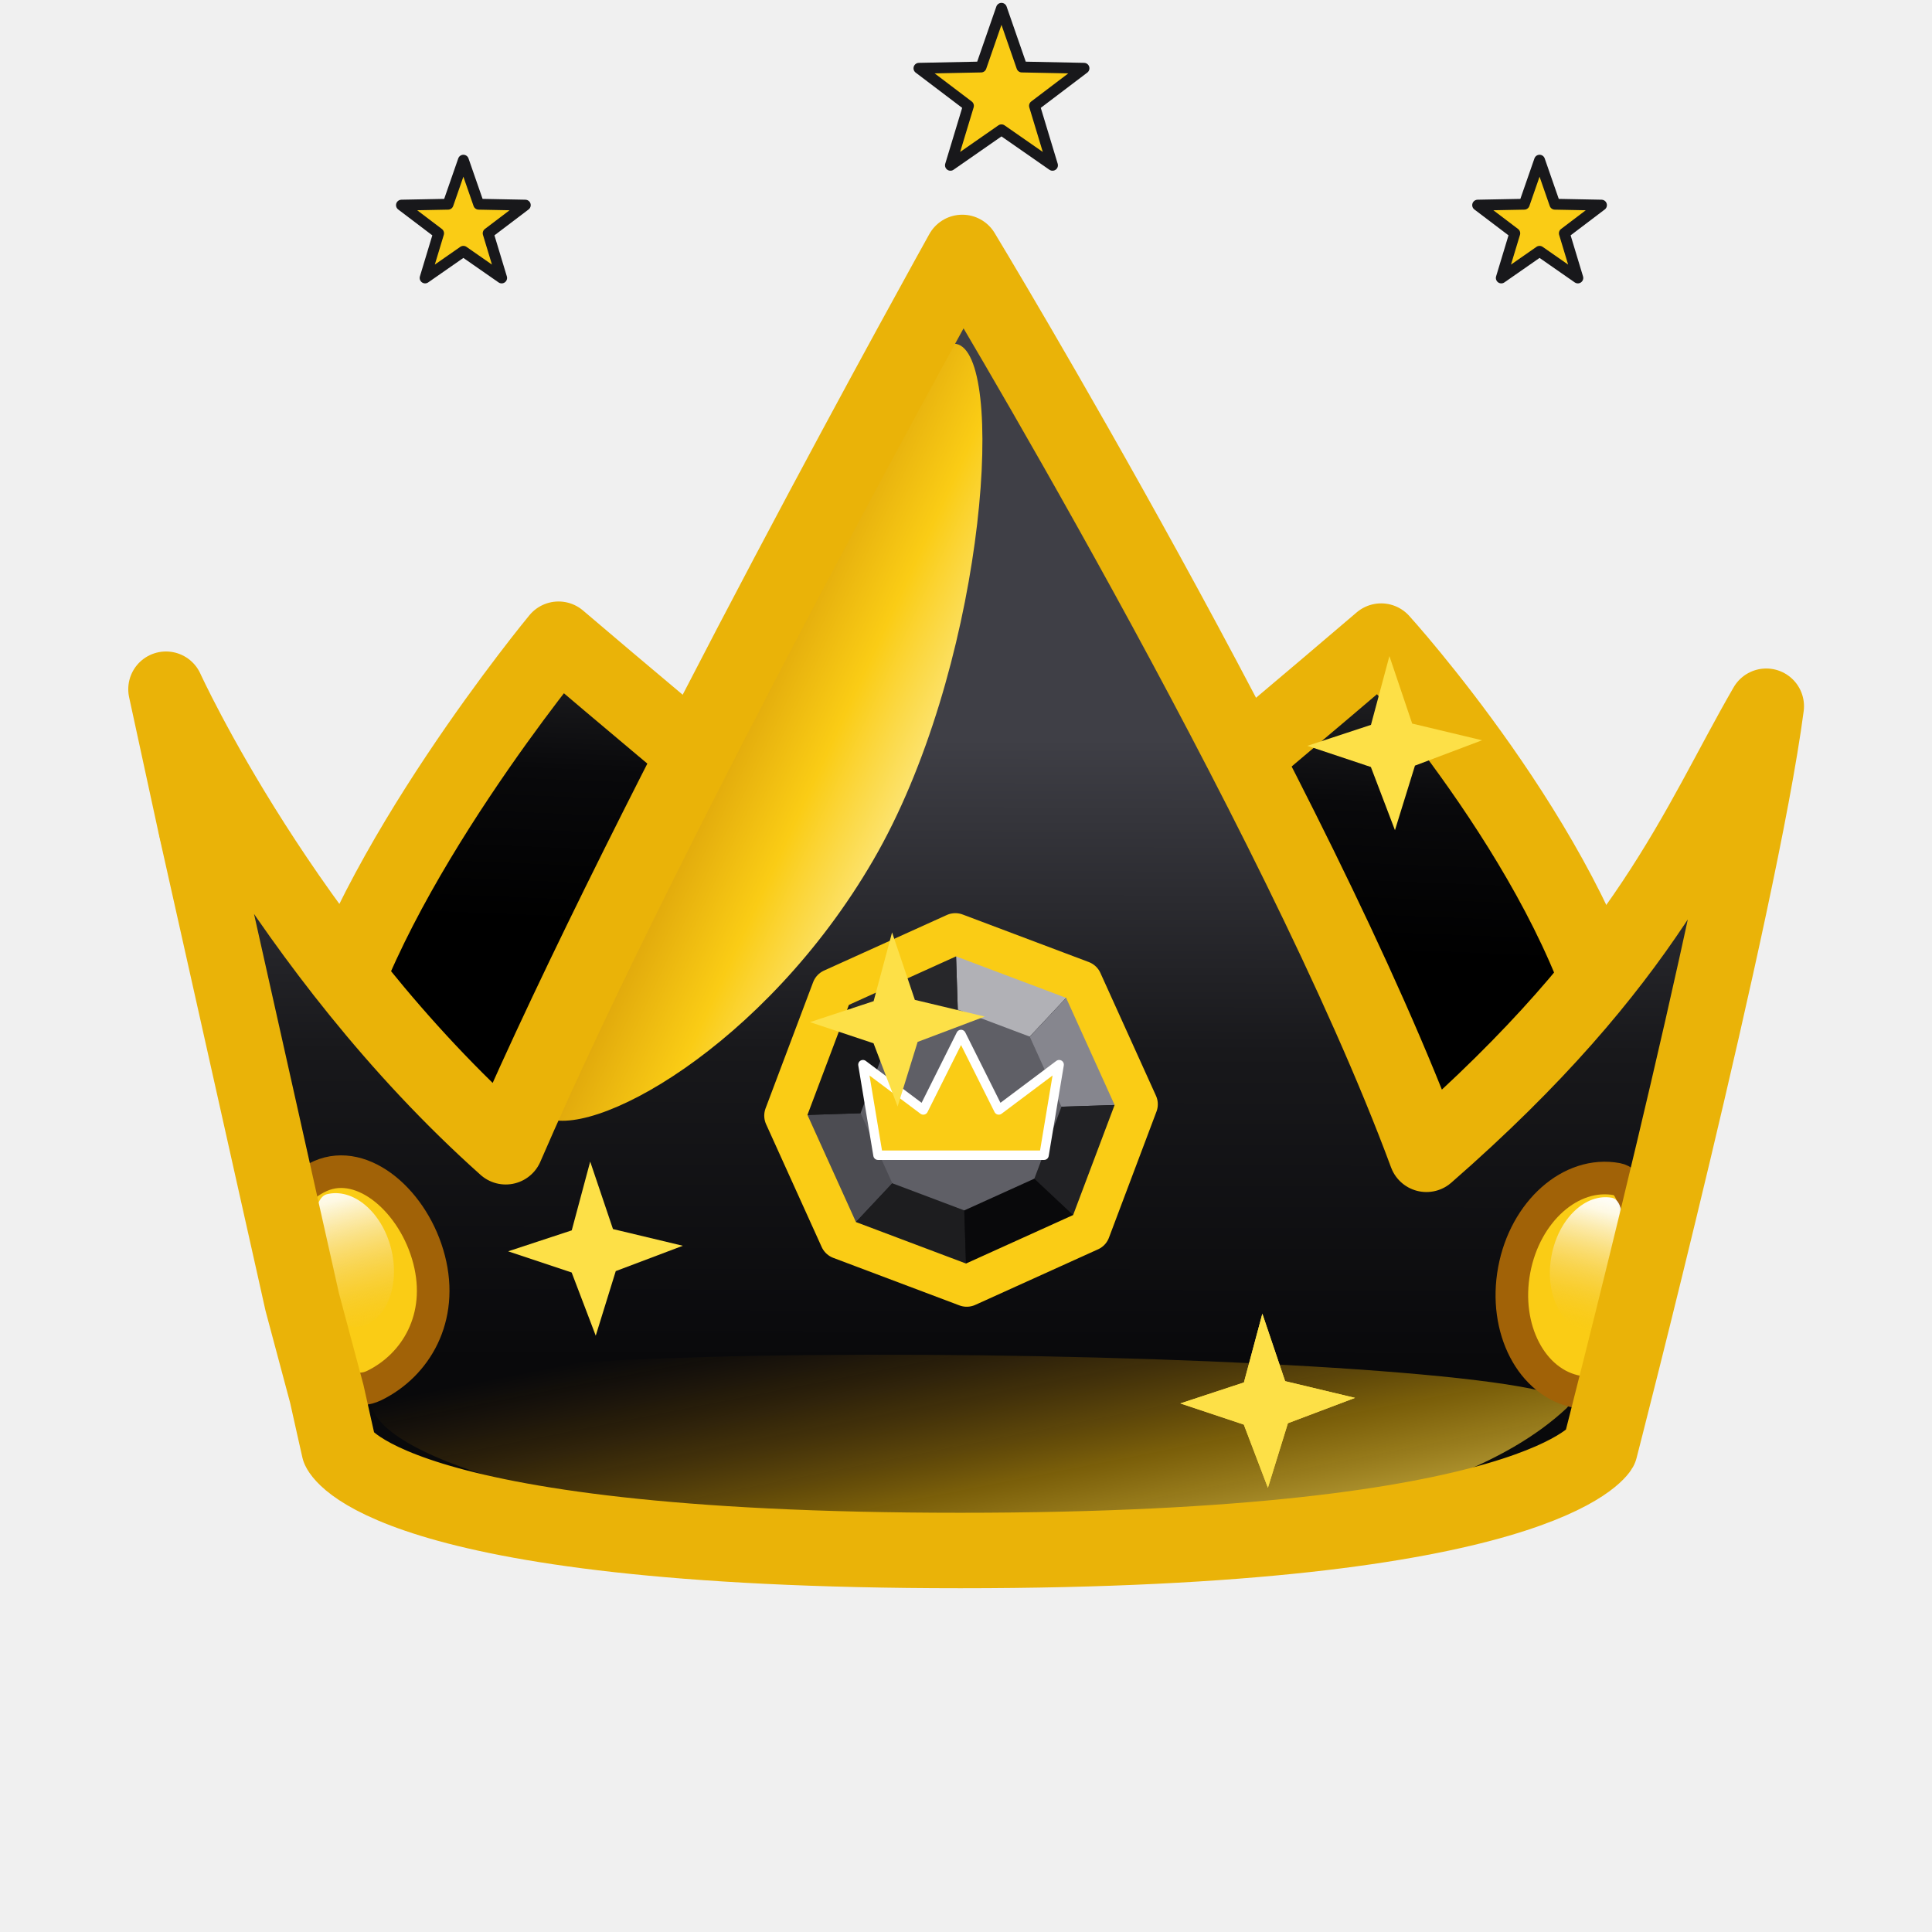
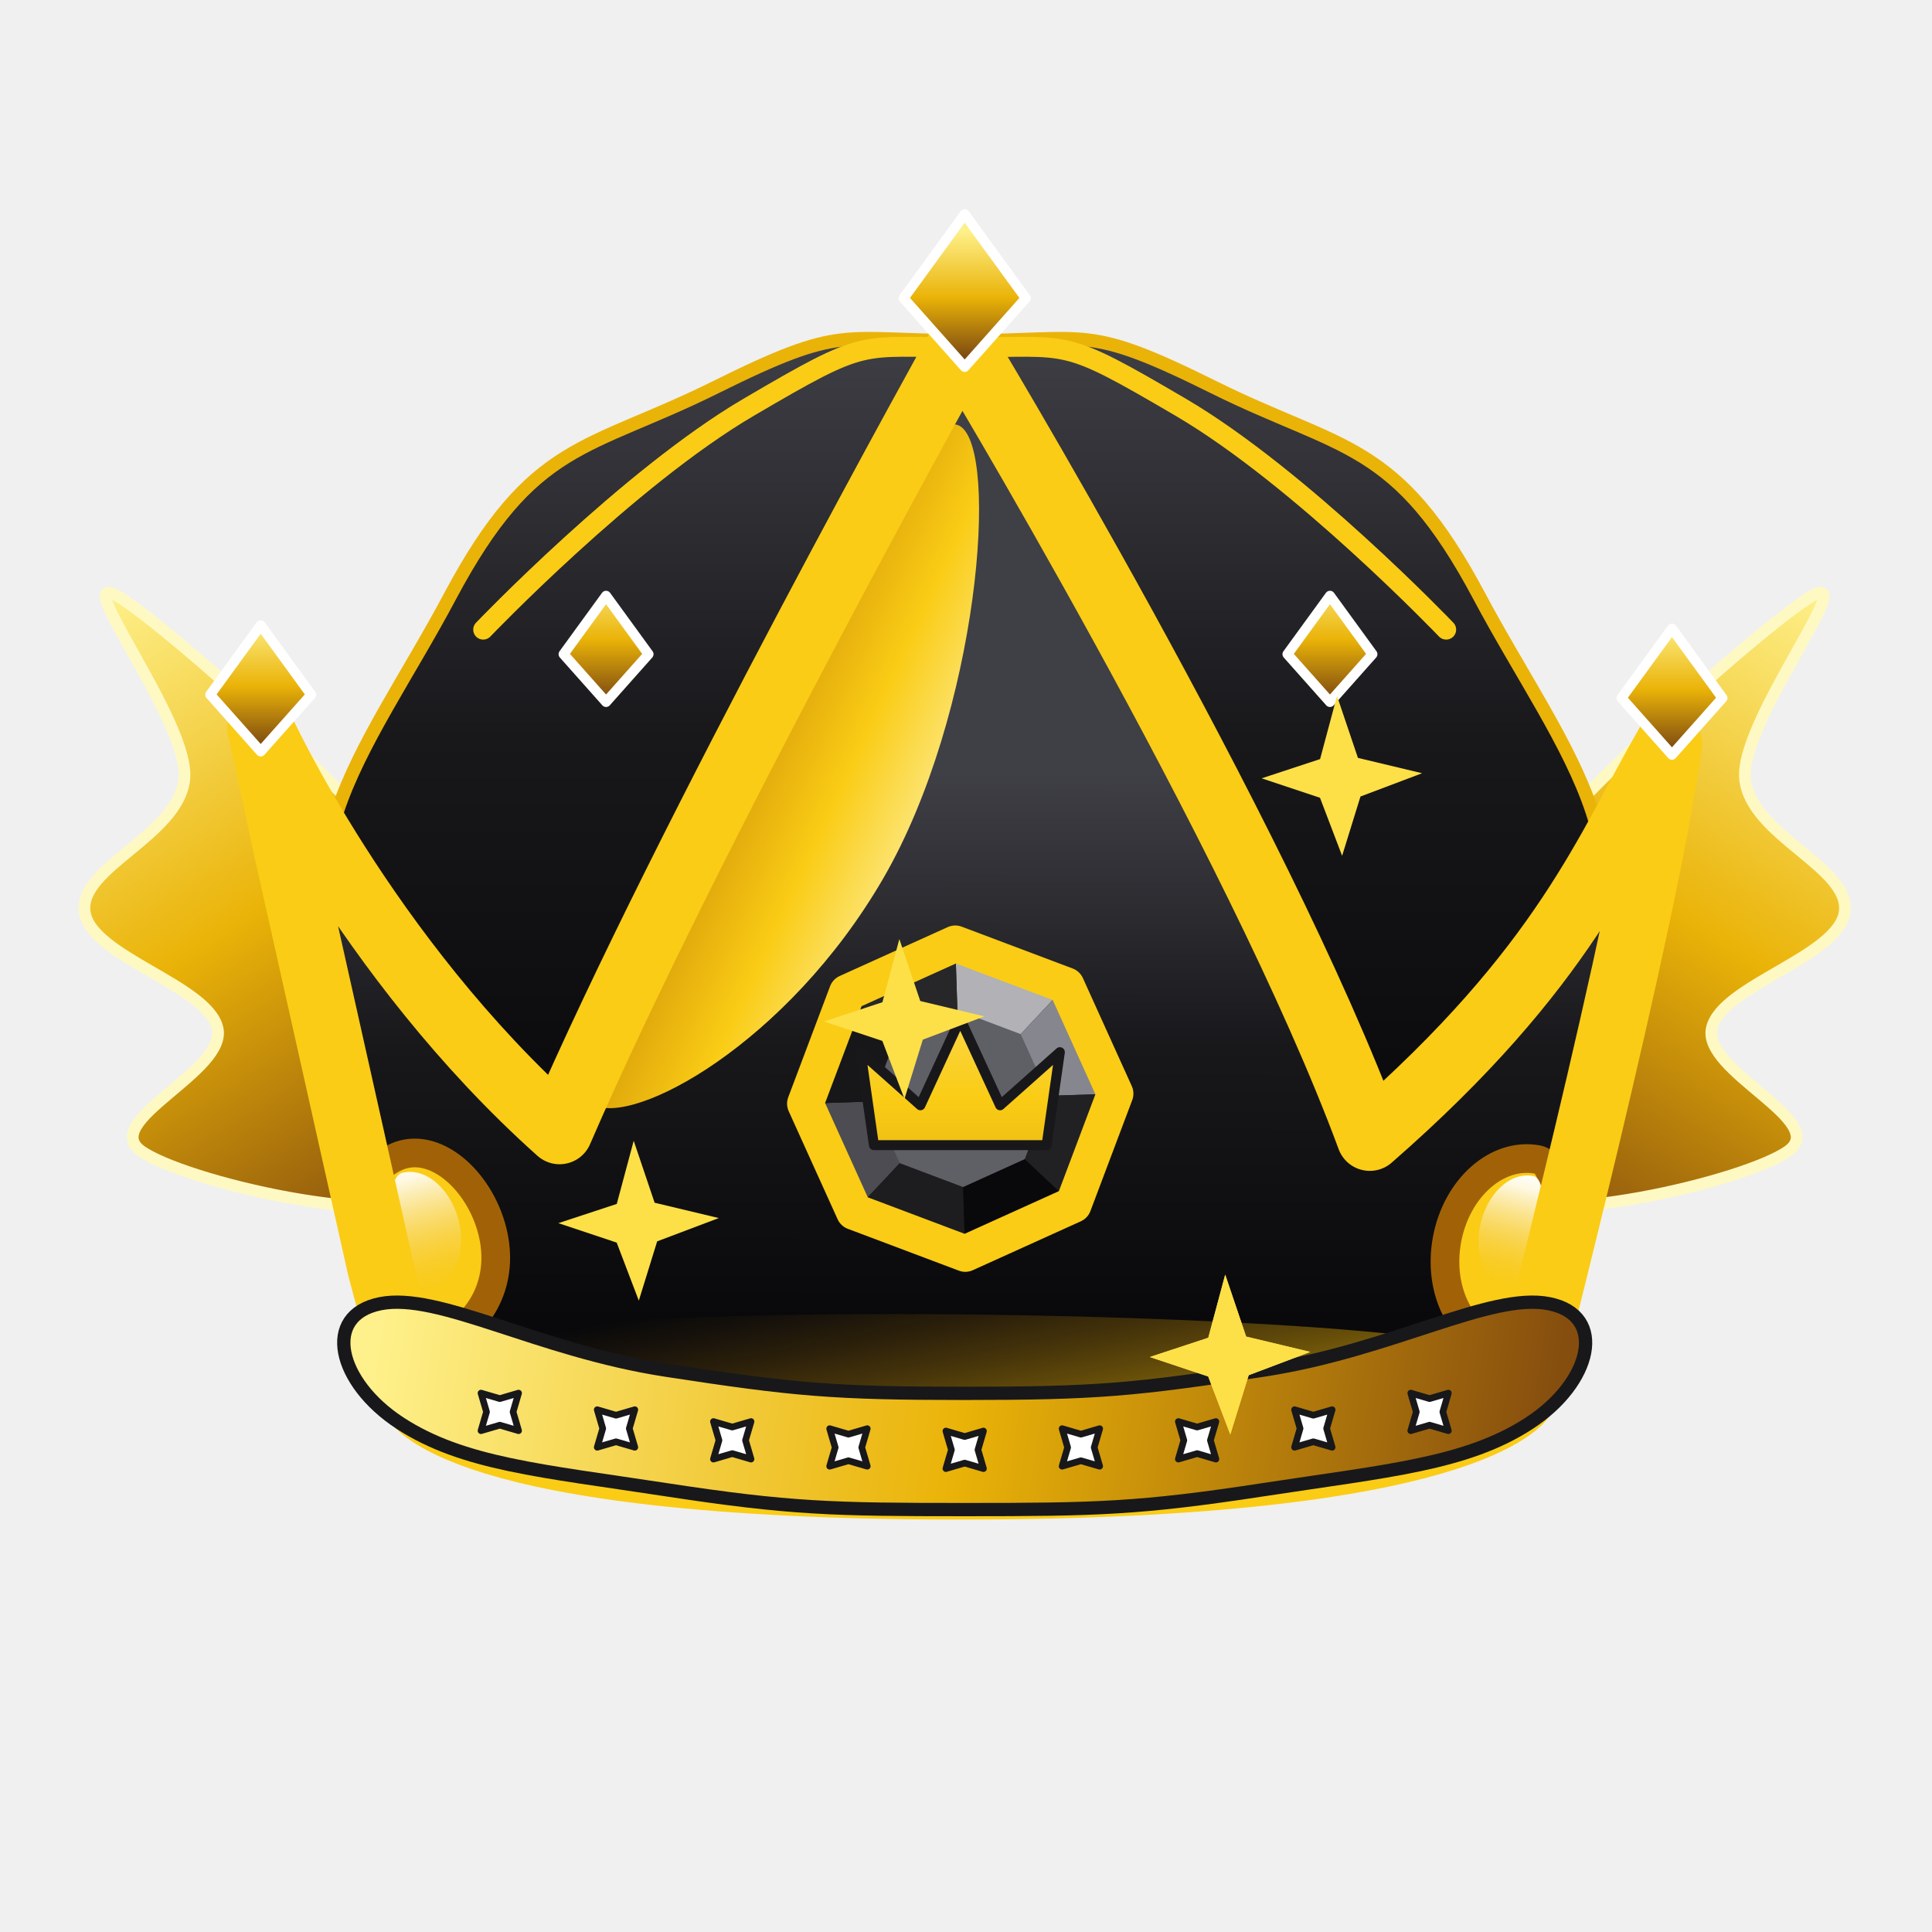
<svg xmlns="http://www.w3.org/2000/svg" viewBox="0 0 512 512" width="512" height="512">
  <defs>
-     <linearGradient id="lg_1" gradientUnits="userSpaceOnUse" x1="-2" y1="-60" x2="-5.258" y2="21.203">
+     <linearGradient id="lg_1" gradientUnits="userSpaceOnUse" x1="-260" y1="-85" x2="-150" y2="95">
+       <stop offset="0%" stop-color="#fef08a" stop-opacity="1" />
+       <stop offset="50%" stop-color="#eab308" stop-opacity="1" />
+       <stop offset="100%" stop-color="#854d0e" stop-opacity="1" />
+     </linearGradient>
+     <linearGradient id="lg_2" gradientUnits="userSpaceOnUse" x1="260" y1="-85" x2="150" y2="95">
+       <stop offset="0%" stop-color="#fef08a" stop-opacity="1" />
+       <stop offset="50%" stop-color="#eab308" stop-opacity="1" />
+       <stop offset="100%" stop-color="#854d0e" stop-opacity="1" />
+     </linearGradient>
+     <linearGradient id="lg_3" gradientUnits="userSpaceOnUse" x1="-2" y1="-60" x2="-5.258" y2="21.203">
      <stop offset="0%" stop-color="#27272a" stop-opacity="1" />
      <stop offset="50%" stop-color="#09090b" stop-opacity="1" />
      <stop offset="100%" stop-color="#000000" stop-opacity="1" />
    </linearGradient>
-     <linearGradient id="lg_2" gradientUnits="userSpaceOnUse" x1="4" y1="-32" x2="3.742" y2="133.203">
+     <linearGradient id="lg_4" gradientUnits="userSpaceOnUse" x1="0" y1="-165" x2="0" y2="80">
      <stop offset="0%" stop-color="#3f3f46" stop-opacity="1" />
      <stop offset="50%" stop-color="#18181b" stop-opacity="1" />
      <stop offset="100%" stop-color="#09090b" stop-opacity="1" />
    </linearGradient>
-     <linearGradient id="lg_3" gradientUnits="userSpaceOnUse" x1="27.309" y1="66.784" x2="4.446" y2="-49.105">
+     <linearGradient id="lg_5" gradientUnits="userSpaceOnUse" x1="4" y1="-32" x2="3.742" y2="133.203">
+       <stop offset="0%" stop-color="#3f3f46" stop-opacity="1" />
+       <stop offset="50%" stop-color="#18181b" stop-opacity="1" />
+       <stop offset="100%" stop-color="#09090b" stop-opacity="1" />
+     </linearGradient>
+     <linearGradient id="lg_6" gradientUnits="userSpaceOnUse" x1="27.309" y1="66.784" x2="4.446" y2="-49.105">
      <stop offset="5%" stop-color="#fef08a" stop-opacity="1" />
      <stop offset="51%" stop-color="#eab308" stop-opacity="0.5" />
      <stop offset="96%" stop-color="#a16207" stop-opacity="0" />
    </linearGradient>
-     <linearGradient id="lg_4" gradientUnits="userSpaceOnUse" x1="57.574" y1="32.762" x2="-27.768" y2="-6.745">
+     <linearGradient id="lg_7" gradientUnits="userSpaceOnUse" x1="0" y1="-120" x2="0" y2="120">
+       <stop offset="0%" stop-color="#ffffff" stop-opacity="1" />
+       <stop offset="50%" stop-color="#facc15" stop-opacity="1" />
+       <stop offset="100%" stop-color="#a16207" stop-opacity="1" />
+     </linearGradient>
+     <linearGradient id="lg_8" gradientUnits="userSpaceOnUse" x1="57.574" y1="32.762" x2="-27.768" y2="-6.745">
      <stop offset="0%" stop-color="#fef9c3" stop-opacity="1" />
      <stop offset="50%" stop-color="#facc15" stop-opacity="1" />
      <stop offset="100%" stop-color="#ca8a04" stop-opacity="1" />
    </linearGradient>
-     <linearGradient id="lg_5" gradientUnits="userSpaceOnUse" x1="7.756" y1="-20.683" x2="-2.837" y2="18.433">
+     <linearGradient id="lg_9" gradientUnits="userSpaceOnUse" x1="7.756" y1="-20.683" x2="-2.837" y2="18.433">
      <stop offset="5%" stop-color="#ffffff" stop-opacity="1" />
      <stop offset="12%" stop-color="#fefefb" stop-opacity="0.955" />
      <stop offset="18%" stop-color="#fefdf7" stop-opacity="0.909" />
      <stop offset="57%" stop-color="#f8df95" stop-opacity="0.455" />
      <stop offset="96%" stop-color="#f1c234" stop-opacity="0" />
    </linearGradient>
-     <linearGradient id="lg_6" gradientUnits="userSpaceOnUse" x1="-7.728" y1="-23.592" x2="4.54" y2="21.275">
+     <linearGradient id="lg_10" gradientUnits="userSpaceOnUse" x1="-7.728" y1="-23.592" x2="4.54" y2="21.275">
      <stop offset="5%" stop-color="#ffffff" stop-opacity="1" />
      <stop offset="12%" stop-color="#fefefb" stop-opacity="0.955" />
      <stop offset="18%" stop-color="#fefdf7" stop-opacity="0.909" />
      <stop offset="57%" stop-color="#f8df95" stop-opacity="0.455" />
      <stop offset="96%" stop-color="#f1c234" stop-opacity="0" />
    </linearGradient>
+     <linearGradient id="lg_11" gradientUnits="userSpaceOnUse" x1="-175" y1="130" x2="175" y2="185">
+       <stop offset="0%" stop-color="#fef08a" stop-opacity="1" />
+       <stop offset="50%" stop-color="#eab308" stop-opacity="1" />
+       <stop offset="100%" stop-color="#854d0e" stop-opacity="1" />
+     </linearGradient>
+     <linearGradient id="lg_12" gradientUnits="userSpaceOnUse" x1="0" y1="-195" x2="0" y2="-155">
+       <stop offset="0%" stop-color="#fef08a" stop-opacity="1" />
+       <stop offset="50%" stop-color="#eab308" stop-opacity="1" />
+       <stop offset="100%" stop-color="#713f12" stop-opacity="1" />
+     </linearGradient>
+     <linearGradient id="lg_13" gradientUnits="userSpaceOnUse" x1="-212" y1="-78" x2="-212" y2="-38">
+       <stop offset="0%" stop-color="#fef08a" stop-opacity="1" />
+       <stop offset="50%" stop-color="#eab308" stop-opacity="1" />
+       <stop offset="100%" stop-color="#713f12" stop-opacity="1" />
+     </linearGradient>
+     <linearGradient id="lg_14" gradientUnits="userSpaceOnUse" x1="213" y1="-77" x2="213" y2="-37">
+       <stop offset="0%" stop-color="#fef08a" stop-opacity="1" />
+       <stop offset="50%" stop-color="#eab308" stop-opacity="1" />
+       <stop offset="100%" stop-color="#713f12" stop-opacity="1" />
+     </linearGradient>
+     <linearGradient id="lg_15" gradientUnits="userSpaceOnUse" x1="-108" y1="-92" x2="-108" y2="-52">
+       <stop offset="0%" stop-color="#fef08a" stop-opacity="1" />
+       <stop offset="50%" stop-color="#eab308" stop-opacity="1" />
+       <stop offset="100%" stop-color="#713f12" stop-opacity="1" />
+     </linearGradient>
+     <linearGradient id="lg_16" gradientUnits="userSpaceOnUse" x1="110" y1="-92" x2="110" y2="-52">
+       <stop offset="0%" stop-color="#fef08a" stop-opacity="1" />
+       <stop offset="50%" stop-color="#eab308" stop-opacity="1" />
+       <stop offset="100%" stop-color="#713f12" stop-opacity="1" />
+     </linearGradient>
  </defs>
-   <g transform="translate(192.95, 209.20)">
-     <g transform="translate(63.07, 18.70) scale(1.000, 1.000) translate(0.00, 0.00)">
-       <g transform="translate(0, 0) rotate(0) scale(1, 1) translate(0, 0)">
-         <path d="M -108.00 -58.50 C -108.00 -58.50, -158.50 2.50, -170.00 49.50 C -195.50 20.50, -204.00 -8.50, -204.00 -8.50 L -165.00 150.00 L 168.50 150.00 L 172.49 133.24 L 173.42 129.30 L 174.33 125.46 L 175.05 122.44 L 175.96 118.61 L 177.43 112.44 L 179.84 102.32 L 186.24 75.38 L 197.65 27.40 L 199.25 20.66 L 205.00 -3.50 C 205.00 -3.50, 190.50 30.50, 172.00 46.50 C 159.50 -3.50, 110.00 -58.00, 110.00 -58.00 C 110.00 -58.00, 16.50 22.00, 1.50 30.50 C -26.00 11.50, -108.00 -58.50, -108.00 -58.50 Z" fill="url(#lg_1)" fill-opacity="1" stroke="#eab308" stroke-width="20" stroke-linecap="round" stroke-linejoin="round" />
-       </g>
-     </g>
-     <g transform="translate(63.07, 18.70) scale(1.000, 1.000) translate(0.00, 0.00)">
-       <g transform="translate(0, 0) rotate(0) scale(1, 1) translate(0, 0)">
-         <path d="M -1.00 -161.00 C -1.00 -161.00, -84.00 -12.00, -122.00 76.00 C -180.00 22.00, -212.00 -44.00, -212.00 -44.00 L -204.22 -9.24 L -201.37 3.50 L -195.97 27.61 L -191.99 45.38 L -186.47 70.03 L -183.12 85.01 L -177.84 108.57 L -175.94 117.08 L -170.27 142.40 L -168.44 150.56 L -167.00 157.00 C -167.00 157.00, -155.50 183.00, -1.50 183.00 C 152.50 183.00, 168.00 156.00, 168.00 156.00 C 168.00 156.00, 205.50 9.50, 212.50 -43.50 C 194.00 -11.50, 181.00 26.50, 122.00 78.00 C 88.00 -14.00, -1.00 -161.00, -1.00 -161.00 Z" fill="url(#lg_2)" fill-opacity="1" stroke="none" stroke-width="0" stroke-linecap="round" stroke-linejoin="round" />
+   <g transform="translate(252.95, 269.20) scale(0.880, 0.880) translate(-60, -60)">
+     <g transform="translate(63.07, 18.70) scale(1.000, 1.000) translate(0.00, 0.00)">
+       <g transform="translate(0, 0) rotate(0) scale(1, 1) translate(0, 0)">
+         <path d="M -150.00 20.00 C -168.00 -12.40, -239.70 -76.00, -255.00 -85.00 C -270.30 -94.00, -233.20 -47.10, -235.00 -30.00 C -236.80 -12.90, -266.80 -3.50, -265.00 10.00 C -263.20 23.50, -228.06 32.04, -225.00 45.00 C -221.94 57.96, -260.60 73.00, -248.00 82.00 C -235.40 91.00, -172.64 106.16, -155.00 95.00 C -137.36 83.84, -132.00 52.40, -150.00 20.00 Z" fill="url(#lg_1)" fill-opacity="1" stroke="#fef9c3" stroke-width="3.5" stroke-linecap="round" stroke-linejoin="round" />
+       </g>
+       <g transform="translate(0, 0) rotate(0) scale(1, 1) translate(0, 0)">
+         <path d="M 150.00 20.00 C 168.00 -12.40, 239.70 -76.00, 255.00 -85.00 C 270.30 -94.00, 233.20 -47.10, 235.00 -30.00 C 236.80 -12.90, 266.80 -3.50, 265.00 10.00 C 263.20 23.50, 228.06 32.04, 225.00 45.00 C 221.94 57.96, 260.60 73.00, 248.00 82.00 C 235.40 91.00, 172.64 106.16, 155.00 95.00 C 137.36 83.84, 132.00 52.40, 150.00 20.00 Z" fill="url(#lg_2)" fill-opacity="1" stroke="#fef9c3" stroke-width="3.5" stroke-linecap="round" stroke-linejoin="round" />
+       </g>
+     </g>
+     <g transform="translate(63.07, 18.70) scale(1.000, 1.000) translate(0.00, 0.00)">
+       <g transform="translate(0, 0) rotate(0) scale(1, 1) translate(0, 0)">
+         <path d="M -108.00 -58.50 C -108.00 -58.50, -158.50 2.50, -170.00 49.50 C -195.50 20.50, -204.00 -8.50, -204.00 -8.50 L -165.00 150.00 L 168.50 150.00 L 172.49 133.24 L 173.42 129.30 L 174.33 125.46 L 175.05 122.44 L 175.96 118.61 L 177.43 112.44 L 179.84 102.32 L 186.24 75.38 L 197.65 27.40 L 199.25 20.66 L 205.00 -3.50 C 205.00 -3.50, 190.50 30.50, 172.00 46.50 C 159.50 -3.50, 110.00 -58.00, 110.00 -58.00 C 110.00 -58.00, 16.50 22.00, 1.50 30.50 C -26.00 11.50, -108.00 -58.50, -108.00 -58.50 Z" fill="url(#lg_3)" fill-opacity="1" stroke="#facc15" stroke-width="20" stroke-linecap="round" stroke-linejoin="round" />
+       </g>
+     </g>
+     <g transform="translate(63.07, 18.70) scale(1.000, 1.000) translate(0.00, 0.00)">
+       <g transform="translate(0, 0) rotate(0) scale(1, 1) translate(0, 0)">
+         <path d="M -175.00 40.00 C -213.75 -1.25, -180.00 -38.00, -155.00 -85.00 C -130.00 -132.00, -113.75 -128.75, -75.00 -148.00 C -36.25 -167.25, -37.50 -162.00, 0.00 -162.00 C 37.50 -162.00, 36.25 -167.25, 75.00 -148.00 C 113.75 -128.75, 130.00 -132.00, 155.00 -85.00 C 180.00 -38.00, 213.75 -1.25, 175.00 40.00 C 136.25 81.25, 87.50 80.00, 0.00 80.00 C -87.50 80.00, -136.25 81.25, -175.00 40.00 Z" fill="url(#lg_4)" fill-opacity="1" stroke="#eab308" stroke-width="4" stroke-linecap="round" stroke-linejoin="round" />
+       </g>
+       <g transform="translate(0, 0) rotate(0) scale(1, 1) translate(0, 0)">
+         <path d="M -145.00 -75.00 C -145.00 -75.00, -101.25 -120.75, -65.00 -142.00 C -28.75 -163.25, -32.50 -160.00, 0.00 -160.00 C 32.50 -160.00, 28.75 -163.25, 65.00 -142.00 C 101.25 -120.75, 145.00 -75.00, 145.00 -75.00" fill="none" fill-opacity="1" stroke="#facc15" stroke-width="6" stroke-linecap="round" stroke-linejoin="round" />
+         <path d="M 0.00 -162.00 L 0.00 40.00" fill="none" fill-opacity="1" stroke="#facc15" stroke-width="6" stroke-linecap="round" stroke-linejoin="round" />
+       </g>
+     </g>
+     <g transform="translate(63.07, 18.70) scale(1.000, 1.000) translate(0.00, 0.00)">
+       <g transform="translate(0, 0) rotate(0) scale(1, 1) translate(0, 0)">
+         <path d="M -1.00 -161.00 C -1.00 -161.00, -84.00 -12.00, -122.00 76.00 C -180.00 22.00, -212.00 -44.00, -212.00 -44.00 L -204.22 -9.24 L -201.37 3.50 L -195.97 27.61 L -191.99 45.38 L -186.47 70.03 L -183.12 85.01 L -177.84 108.57 L -175.94 117.08 L -170.27 142.40 L -168.44 150.56 L -167.00 157.00 C -167.00 157.00, -155.50 183.00, -1.50 183.00 C 152.50 183.00, 168.00 156.00, 168.00 156.00 C 168.00 156.00, 205.50 9.50, 212.50 -43.50 C 194.00 -11.50, 181.00 26.50, 122.00 78.00 C 88.00 -14.00, -1.00 -161.00, -1.00 -161.00 Z" fill="url(#lg_5)" fill-opacity="1" stroke="none" stroke-width="0" stroke-linecap="round" stroke-linejoin="round" />
      </g>
    </g>
    <g transform="translate(62.10, 171.03) scale(1.000, 1.000) translate(0.00, 0.00)">
      <g transform="translate(2, 3.5) rotate(0) scale(1, 1) translate(0, 0)">
-         <path d="M 158.11 -10.54 C 173.85 -25.31, -164.96 -32.99, -158.55 -10.98 C -149.09 21.51, 94.18 49.48, 158.11 -10.54 Z" fill="url(#lg_3)" fill-opacity="1" stroke="none" stroke-width="0" stroke-linecap="round" stroke-linejoin="round" />
+         <path d="M 158.11 -10.54 C 173.85 -25.31, -164.96 -32.99, -158.55 -10.98 C -149.09 21.51, 94.18 49.48, 158.11 -10.54 Z" fill="url(#lg_6)" fill-opacity="1" stroke="none" stroke-width="0" stroke-linecap="round" stroke-linejoin="round" />
      </g>
    </g>
    <g transform="translate(61.73, 84.95) scale(1.000, 1.000) translate(-265.17, -339.65)">
      <g transform="translate(265.173, 339.648) rotate(0) scale(1, 1) translate(0, 0)">
        <path d="M 0.00 0.00 L 0.00 0.00 L 0.00 0.00 L 0.00 0.00 Z" fill="#94949b" fill-opacity="1" stroke="none" stroke-width="0" stroke-linecap="round" stroke-linejoin="round" />
      </g>
      <g transform="translate(241.849, 356.673) rotate(0) scale(1, 1) translate(0, 0)">
        <path d="M 23.32 -17.02 L -8.59 17.02 L -23.32 -15.51 L -23.32 -15.52 L 23.32 -17.02 L 23.32 -17.02 Z" fill="#4c4c52" fill-opacity="1" stroke="none" stroke-width="0" stroke-linecap="round" stroke-linejoin="round" />
      </g>
      <g transform="translate(265.173, 339.648) rotate(0) scale(1, 1) translate(0, 0)">
        <path d="M 0.00 0.00 L 0.00 0.00 L 0.00 0.00 L 0.00 0.00 L 0.00 0.00 Z" fill="#71717a" fill-opacity="1" stroke="none" stroke-width="0" stroke-linecap="round" stroke-linejoin="round" />
      </g>
      <g transform="translate(241.85, 324.443) rotate(0) scale(1, 1) translate(0, 0)">
        <path d="M 23.32 15.21 L -23.32 16.71 L -10.73 -16.71 L -10.73 -16.71 L 23.32 15.21 L 23.32 15.21 Z" fill="#171719" fill-opacity="1" stroke="none" stroke-width="0" stroke-linecap="round" stroke-linejoin="round" />
      </g>
      <g transform="translate(265.173, 339.648) rotate(0) scale(1, 1) translate(0, 0)">
        <path d="M 0.00 0.00 L 0.00 0.00 L 0.00 0.00 L 0.00 0.00 Z" fill="#71717a" fill-opacity="1" stroke="none" stroke-width="0" stroke-linecap="round" stroke-linejoin="round" />
      </g>
      <g transform="translate(280.378, 316.325) rotate(0) scale(1, 1) translate(0, 0)">
        <path d="M -15.21 23.32 L -16.71 -23.32 L 16.71 -10.73 L 16.71 -10.73 L -15.21 23.32 L -15.21 23.32 Z" fill="#b1b1b6" fill-opacity="1" stroke="none" stroke-width="0" stroke-linecap="round" stroke-linejoin="round" />
      </g>
      <g transform="translate(249.967, 362.971) rotate(0) scale(1, 1) translate(0, 0)">
        <path d="M -16.71 10.73 L 15.21 -23.32 L 16.71 23.32 L -16.71 10.73 L -16.71 10.73 Z" fill="#1d1d1f" fill-opacity="1" stroke="none" stroke-width="0" stroke-linecap="round" stroke-linejoin="round" />
      </g>
      <g transform="translate(248.148, 316.325) rotate(0) scale(1, 1) translate(0, 0)">
        <path d="M -17.02 -8.59 L 15.51 -23.32 L 15.52 -23.32 L 17.02 23.32 L -17.02 -8.59 Z" fill="#27272a" fill-opacity="1" stroke="none" stroke-width="0" stroke-linecap="round" stroke-linejoin="round" />
      </g>
      <g transform="translate(282.198, 362.972) rotate(0) scale(1, 1) translate(0, 0)">
        <path d="M -17.02 -23.32 L -17.02 -23.32 L 17.02 8.59 L -15.51 23.32 L -15.52 23.32 L -17.02 -23.32 L -17.02 -23.32 Z" fill="#09090b" fill-opacity="1" stroke="none" stroke-width="0" stroke-linecap="round" stroke-linejoin="round" />
      </g>
      <g transform="translate(288.497, 322.623) rotate(0) scale(1, 1) translate(0, 0)">
        <path d="M -23.32 17.02 L 8.60 -17.02 L 23.32 15.51 L 23.32 15.52 L -23.32 17.02 L -23.32 17.02 Z" fill="#86868e" fill-opacity="1" stroke="none" stroke-width="0" stroke-linecap="round" stroke-linejoin="round" />
      </g>
      <g transform="translate(288.496, 354.854) rotate(0) scale(1, 1) translate(0, 0)">
        <path d="M 23.32 -16.71 L 10.73 16.71 L 10.73 16.71 L -23.32 -15.21 L 23.32 -16.71 Z" fill="#212124" fill-opacity="1" stroke="none" stroke-width="0" stroke-linecap="round" stroke-linejoin="round" />
      </g>
      <g transform="translate(265.173, 339.648) rotate(0) scale(1, 1) translate(0, 0)">
        <path d="M 19.43 18.21 L 26.62 -0.86 L 18.21 -19.43 L -0.86 -26.62 L -19.43 -18.21 L -26.62 0.86 L -18.21 19.43 L 0.86 26.62 L 19.43 18.21 Z" fill="#5f5f66" fill-opacity="1" stroke="none" stroke-width="0" stroke-linecap="round" stroke-linejoin="round" />
      </g>
      <g transform="translate(265.173, 339.649) rotate(0) scale(1, 1) translate(0, 0)">
        <path d="M 31.92 -34.05 L 31.92 -34.05 L -1.51 -46.65 L -1.51 -46.65 L -34.05 -31.92 L -34.05 -31.92 L -46.65 1.51 L -46.65 1.51 L -31.92 34.05 L -31.92 34.05 L 1.51 46.65 L 1.51 46.65 L 34.05 31.92 L 34.05 31.92 L 46.65 -1.51 L 46.65 -1.51 L 31.92 -34.05 Z" fill="none" fill-opacity="1" stroke="#facc15" stroke-width="11" stroke-linecap="round" stroke-linejoin="round" />
      </g>
      <g transform="translate(265.173, 339.649) rotate(0) scale(1, 1) translate(0, 0)">
-         <path d="M -22.00 12.00 L -26.00 -12.00 L -10.00 0.00 L 0.00 -20.00 L 10.00 0.00 L 26.00 -12.00 L 22.00 12.00 L -22.00 12.00 Z" fill="#facc15" fill-opacity="1" stroke="#ffffff" stroke-width="2.5" stroke-linecap="round" stroke-linejoin="round" />
+         <path d="M -26.00 14.00 L -30.00 -14.00 L -12.00 2.00 L 0.00 -24.00 L 12.00 2.00 L 30.00 -14.00 L 26.00 14.00 L -26.00 14.00 Z" fill="url(#lg_7)" fill-opacity="1" stroke="#18181b" stroke-width="3" stroke-linecap="round" stroke-linejoin="round" />
      </g>
    </g>
    <g transform="translate(7.69, -15.15) scale(1.000, 1.000) translate(0.00, 0.00)">
      <g transform="translate(0, 0) rotate(0) scale(1, 1) translate(0, 0)">
-         <path d="M 53.92 -102.47 C 66.00 -95.44, 59.61 -15.67, 30.75 33.95 C 1.89 83.58, -44.68 108.83, -56.76 101.81 C -68.84 94.78, -41.86 58.14, -12.99 8.51 C 15.87 -41.11, 41.84 -109.49, 53.92 -102.47 Z" fill="url(#lg_4)" fill-opacity="1" stroke="none" stroke-width="0" stroke-linecap="round" stroke-linejoin="round" />
+         <path d="M 53.92 -102.47 C 66.00 -95.44, 59.61 -15.67, 30.75 33.95 C 1.89 83.58, -44.68 108.83, -56.76 101.81 C -68.84 94.78, -41.86 58.14, -12.99 8.51 C 15.87 -41.11, 41.84 -109.49, 53.92 -102.47 Z" fill="url(#lg_8)" fill-opacity="1" stroke="none" stroke-width="0" stroke-linecap="round" stroke-linejoin="round" />
      </g>
    </g>
    <g transform="translate(224.34, 131.35) scale(1.000, 1.000) translate(-420.29, -366.05)">
      <g transform="translate(420.285, 366.047) rotate(0) scale(1, 1) translate(0, 0)">
        <path d="M 0.76 28.30 C -11.39 26.04, -18.90 11.60, -16.01 -3.97 C -13.12 -19.53, -0.93 -30.32, 11.22 -28.06 C 23.38 -25.81, 12.91 30.55, 0.76 28.30 Z" fill="#facc15" fill-opacity="1" stroke="#a16207" stroke-width="8.638" stroke-linecap="round" stroke-linejoin="round" />
      </g>
      <g transform="translate(423.467, 360.626) rotate(0) scale(1, 1) translate(0, 0)">
-         <path d="M 0.13 17.82 C -6.90 16.51, -11.13 7.50, -9.31 -2.30 C -7.49 -12.11, -0.31 -19.00, 6.72 -17.70 C 13.76 -16.39, 7.17 19.13, 0.13 17.82 Z" fill="url(#lg_5)" fill-opacity="1" stroke="none" stroke-width="0" stroke-linecap="round" stroke-linejoin="round" />
+         <path d="M 0.13 17.82 C -6.90 16.51, -11.13 7.50, -9.31 -2.30 C -7.49 -12.11, -0.31 -19.00, 6.72 -17.70 C 13.76 -16.39, 7.17 19.13, 0.13 17.82 Z" fill="url(#lg_9)" fill-opacity="1" stroke="none" stroke-width="0" stroke-linecap="round" stroke-linejoin="round" />
      </g>
    </g>
    <g transform="translate(-95.31, 130.00) scale(1.000, 1.000) translate(-100.64, -364.70)">
      <g transform="translate(100.638, 364.696) rotate(0) scale(1, 1) translate(0, 0)">
        <path d="M 1.54 27.98 C 12.64 22.55, 20.03 9.98, 16.09 -5.35 C 12.15 -20.68, -1.40 -32.52, -12.71 -27.54 C -37.39 -16.70, -15.76 36.43, 1.54 27.98 Z" fill="#facc15" fill-opacity="1" stroke="#a16207" stroke-width="8.638" stroke-linecap="round" stroke-linejoin="round" />
      </g>
      <g transform="translate(97.237, 359.375) rotate(0) scale(1, 1) translate(0, 0)">
-         <path d="M 1.32 17.61 C 8.31 16.10, 11.86 6.56, 9.38 -3.11 C 6.90 -12.77, -0.73 -19.16, -7.66 -17.38 C -14.59 -15.60, -11.49 20.38, 1.32 17.61 Z" fill="url(#lg_6)" fill-opacity="1" stroke="none" stroke-width="0" stroke-linecap="round" stroke-linejoin="round" />
-       </g>
-     </g>
-     <g transform="translate(63.07, 18.70) scale(1.000, 1.000) translate(0.00, 0.00)">
-       <g transform="translate(0, 0) rotate(0) scale(1, 1) translate(0, 0)">
-         <path d="M -1.00 -161.00 C -1.00 -161.00, -84.00 -12.00, -122.00 76.00 C -180.68 23.63, -212.03 -45.25, -212.03 -45.25 L -204.22 -9.24 L -201.37 3.50 L -195.97 27.61 L -191.99 45.38 L -186.47 70.03 L -183.12 85.01 L -177.84 108.57 L -175.94 117.08 L -169.41 141.51 L -167.59 149.67 L -166.14 156.11 C -166.14 156.11, -155.50 183.00, -1.50 183.00 C 152.50 183.00, 168.00 156.00, 168.00 156.00 C 168.00 156.00, 205.06 12.26, 212.06 -40.74 C 193.56 -8.74, 181.00 26.50, 122.00 78.00 C 88.00 -14.00, -1.00 -161.00, -1.00 -161.00 Z" fill="none" fill-opacity="1" stroke="#eab308" stroke-width="20" stroke-linecap="round" stroke-linejoin="round" />
-       </g>
-     </g>
-     <g transform="translate(0.00, 0.00) scale(1.150, 1.150) translate(0.00, 0.00)">
-       <g transform="translate(63, 18) rotate(0) scale(1, 1) translate(0, 0)">
-         <path d="M 0.00 -198.00 L 4.70 -184.47 L 19.02 -184.18 L 7.61 -175.53 L 11.76 -161.82 L 0.00 -170.00 L -11.76 -161.82 L -7.61 -175.53 L -19.02 -184.18 L -4.70 -184.47 L 0.00 -198.00 Z" fill="#facc15" fill-opacity="1" stroke="#18181b" stroke-width="2.5" stroke-linecap="round" stroke-linejoin="round" />
-         <path d="M -124.00 -163.00 L -120.47 -152.85 L -109.73 -152.64 L -118.29 -146.15 L -115.18 -135.86 L -124.00 -142.00 L -132.82 -135.86 L -129.71 -146.15 L -138.27 -152.64 L -127.53 -152.85 L -124.00 -163.00 Z" fill="#facc15" fill-opacity="1" stroke="#18181b" stroke-width="2.5" stroke-linecap="round" stroke-linejoin="round" />
-         <path d="M 124.00 -163.00 L 127.53 -152.85 L 138.27 -152.64 L 129.71 -146.15 L 132.82 -135.86 L 124.00 -142.00 L 115.18 -135.86 L 118.29 -146.15 L 109.73 -152.64 L 120.47 -152.85 L 124.00 -163.00 Z" fill="#facc15" fill-opacity="1" stroke="#18181b" stroke-width="2.5" stroke-linecap="round" stroke-linejoin="round" />
-       </g>
-     </g>
-     <g transform="translate(176.66, -12.26) scale(1.150, 1.150) translate(0.00, 0.00)">
-       <g transform="translate(0, 0) rotate(0) scale(1, 1) translate(0, 0)">
-         <path d="M -1.22 -20.06 L 4.03 -4.51 L 20.13 -0.66 L 4.67 5.18 L 0.06 20.06 L -5.49 5.50 L -20.13 0.62 L -5.47 -4.21 L -1.22 -20.06 Z" fill="#fde047" fill-opacity="1" stroke="none" stroke-width="0" stroke-linecap="round" stroke-linejoin="round" />
-       </g>
-     </g>
-     <g transform="translate(-35.14, 121.70) scale(1.150, 1.150) translate(0.00, 0.00)">
-       <g transform="translate(0, 0) rotate(0) scale(1, 1) translate(0, 0)">
-         <path d="M -1.22 -20.06 L 4.03 -4.51 L 20.13 -0.66 L 4.67 5.18 L 0.06 20.06 L -5.49 5.50 L -20.13 0.62 L -5.47 -4.21 L -1.22 -20.06 Z" fill="#fde047" fill-opacity="1" stroke="none" stroke-width="0" stroke-linecap="round" stroke-linejoin="round" />
-       </g>
-     </g>
-     <g transform="translate(44.86, 60.96) scale(1.150, 1.150) translate(0.00, 0.00)">
-       <g transform="translate(0, 0) rotate(0) scale(1, 1) translate(0, 0)">
-         <path d="M -1.22 -20.06 L 4.03 -4.51 L 20.13 -0.66 L 4.67 5.18 L 0.06 20.06 L -5.49 5.50 L -20.13 0.62 L -5.47 -4.21 L -1.22 -20.06 Z" fill="#fde047" fill-opacity="1" stroke="none" stroke-width="0" stroke-linecap="round" stroke-linejoin="round" />
-       </g>
-     </g>
-     <g transform="translate(142.99, 162.01) scale(1.150, 1.150) translate(0.00, 0.00)">
-       <g transform="translate(0, 0) rotate(0) scale(1, 1) translate(0, 0)">
-         <path d="M -1.22 -20.06 L 4.03 -4.51 L 20.13 -0.66 L 4.67 5.18 L 0.06 20.06 L -5.49 5.50 L -20.13 0.62 L -5.47 -4.21 L -1.22 -20.06 Z" fill="#fde047" fill-opacity="1" stroke="none" stroke-width="0" stroke-linecap="round" stroke-linejoin="round" />
-       </g>
-     </g>
-     <g transform="translate(142.99, 162.01) scale(1.150, 1.150) translate(0.00, 0.00)">
+         <path d="M 1.32 17.61 C 8.31 16.10, 11.86 6.56, 9.38 -3.11 C 6.90 -12.77, -0.73 -19.16, -7.66 -17.38 C -14.59 -15.60, -11.49 20.38, 1.32 17.61 Z" fill="url(#lg_10)" fill-opacity="1" stroke="none" stroke-width="0" stroke-linecap="round" stroke-linejoin="round" />
+       </g>
+     </g>
+     <g transform="translate(63.07, 18.70) scale(1.000, 1.000) translate(0.00, 0.00)">
+       <g transform="translate(0, 0) rotate(0) scale(1, 1) translate(0, 0)">
+         <path d="M -1.00 -161.00 C -1.00 -161.00, -84.00 -12.00, -122.00 76.00 C -180.68 23.63, -212.03 -45.25, -212.03 -45.25 L -204.22 -9.24 L -201.37 3.50 L -195.97 27.61 L -191.99 45.38 L -186.47 70.03 L -183.12 85.01 L -177.84 108.57 L -175.94 117.08 L -169.41 141.51 L -167.59 149.67 L -166.14 156.11 C -166.14 156.11, -155.50 183.00, -1.50 183.00 C 152.50 183.00, 168.00 156.00, 168.00 156.00 C 168.00 156.00, 205.06 12.26, 212.06 -40.74 C 193.56 -8.74, 181.00 26.50, 122.00 78.00 C 88.00 -14.00, -1.00 -161.00, -1.00 -161.00 Z" fill="none" fill-opacity="1" stroke="#facc15" stroke-width="20" stroke-linecap="round" stroke-linejoin="round" />
+       </g>
+     </g>
+     <g transform="translate(63.07, 18.70) scale(1.000, 1.000) translate(0.00, 0.00)">
+       <g transform="translate(0, 0) rotate(0) scale(1, 1) translate(0, 0)">
+         <path d="M -176.00 128.00 C -158.40 124.48, -128.72 142.06, -90.00 148.00 C -51.28 153.94, -39.60 155.00, 0.00 155.00 C 39.60 155.00, 51.28 153.94, 90.00 148.00 C 128.72 142.06, 158.40 124.48, 176.00 128.00 C 193.60 131.52, 188.92 151.68, 170.00 164.00 C 151.08 176.32, 127.40 178.28, 90.00 184.00 C 52.60 189.72, 39.60 190.00, 0.00 190.00 C -39.60 190.00, -52.60 189.72, -90.00 184.00 C -127.40 178.28, -151.08 176.32, -170.00 164.00 C -188.92 151.68, -193.60 131.52, -176.00 128.00 Z" fill="url(#lg_11)" fill-opacity="1" stroke="#18181b" stroke-width="4" stroke-linecap="round" stroke-linejoin="round" />
+       </g>
+       <g transform="translate(0, 0) rotate(0) scale(1, 1) translate(0, 0)">
+         <path d="M -134.34 166.24 L -140.00 164.58 L -145.66 166.24 L -144.00 160.58 L -145.66 154.92 L -140.00 156.58 L -134.34 154.92 L -136.00 160.58 L -134.34 166.24 Z" fill="#ffffff" fill-opacity="1" stroke="#18181b" stroke-width="2" stroke-linecap="round" stroke-linejoin="round" />
+         <path d="M -99.34 171.23 L -105.00 169.58 L -110.66 171.23 L -109.00 165.58 L -110.66 159.92 L -105.00 161.58 L -99.34 159.92 L -101.00 165.58 L -99.34 171.23 Z" fill="#ffffff" fill-opacity="1" stroke="#18181b" stroke-width="2" stroke-linecap="round" stroke-linejoin="round" />
+         <path d="M -64.34 174.80 L -70.00 173.14 L -75.66 174.80 L -74.00 169.14 L -75.66 163.49 L -70.00 165.14 L -64.34 163.49 L -66.00 169.14 L -64.34 174.80 Z" fill="#ffffff" fill-opacity="1" stroke="#18181b" stroke-width="2" stroke-linecap="round" stroke-linejoin="round" />
+         <path d="M -29.34 176.94 L -35.00 175.29 L -40.66 176.94 L -39.00 171.29 L -40.66 165.63 L -35.00 167.29 L -29.34 165.63 L -31.00 171.29 L -29.34 176.94 Z" fill="#ffffff" fill-opacity="1" stroke="#18181b" stroke-width="2" stroke-linecap="round" stroke-linejoin="round" />
+         <path d="M 5.66 177.66 L 0.00 176.00 L -5.66 177.66 L -4.00 172.00 L -5.66 166.34 L 0.00 168.00 L 5.66 166.34 L 4.00 172.00 L 5.66 177.66 Z" fill="#ffffff" fill-opacity="1" stroke="#18181b" stroke-width="2" stroke-linecap="round" stroke-linejoin="round" />
+         <path d="M 40.66 176.94 L 35.00 175.29 L 29.34 176.94 L 31.00 171.29 L 29.34 165.63 L 35.00 167.29 L 40.66 165.63 L 39.00 171.29 L 40.66 176.94 Z" fill="#ffffff" fill-opacity="1" stroke="#18181b" stroke-width="2" stroke-linecap="round" stroke-linejoin="round" />
+         <path d="M 75.66 174.80 L 70.00 173.14 L 64.34 174.80 L 66.00 169.14 L 64.34 163.49 L 70.00 165.14 L 75.66 163.49 L 74.00 169.14 L 75.66 174.80 Z" fill="#ffffff" fill-opacity="1" stroke="#18181b" stroke-width="2" stroke-linecap="round" stroke-linejoin="round" />
+         <path d="M 110.66 171.23 L 105.00 169.58 L 99.34 171.23 L 101.00 165.58 L 99.34 159.92 L 105.00 161.58 L 110.66 159.92 L 109.00 165.58 L 110.66 171.23 Z" fill="#ffffff" fill-opacity="1" stroke="#18181b" stroke-width="2" stroke-linecap="round" stroke-linejoin="round" />
+         <path d="M 145.66 166.24 L 140.00 164.58 L 134.34 166.24 L 136.00 160.58 L 134.34 154.92 L 140.00 156.58 L 145.66 154.92 L 144.00 160.58 L 145.66 166.24 Z" fill="#ffffff" fill-opacity="1" stroke="#18181b" stroke-width="2" stroke-linecap="round" stroke-linejoin="round" />
+       </g>
+       <g transform="translate(0, 0) rotate(0) scale(1, 1) translate(0, 0)">
+         <path d="M 0.00 -200.10 L 18.40 -174.80 L 0.00 -154.10 L -18.40 -174.80 L 0.00 -200.10 Z" fill="url(#lg_12)" fill-opacity="1" stroke="#ffffff" stroke-width="3" stroke-linecap="round" stroke-linejoin="round" />
+       </g>
+       <g transform="translate(0, 0) rotate(0) scale(1, 1) translate(0, 0)">
+         <path d="M -212.00 -76.30 L -196.80 -55.40 L -212.00 -38.30 L -227.20 -55.40 L -212.00 -76.30 Z" fill="url(#lg_13)" fill-opacity="1" stroke="#ffffff" stroke-width="3" stroke-linecap="round" stroke-linejoin="round" />
+       </g>
+       <g transform="translate(0, 0) rotate(0) scale(1, 1) translate(0, 0)">
+         <path d="M 213.00 -75.30 L 228.20 -54.40 L 213.00 -37.30 L 197.80 -54.40 L 213.00 -75.30 Z" fill="url(#lg_14)" fill-opacity="1" stroke="#ffffff" stroke-width="3" stroke-linecap="round" stroke-linejoin="round" />
+       </g>
+       <g transform="translate(0, 0) rotate(0) scale(1, 1) translate(0, 0)">
+         <path d="M -108.00 -85.20 L -95.20 -67.60 L -108.00 -53.20 L -120.80 -67.60 L -108.00 -85.20 Z" fill="url(#lg_15)" fill-opacity="1" stroke="#ffffff" stroke-width="3" stroke-linecap="round" stroke-linejoin="round" />
+       </g>
+       <g transform="translate(0, 0) rotate(0) scale(1, 1) translate(0, 0)">
+         <path d="M 110.00 -85.20 L 122.80 -67.60 L 110.00 -53.20 L 97.20 -67.60 L 110.00 -85.20 Z" fill="url(#lg_16)" fill-opacity="1" stroke="#ffffff" stroke-width="3" stroke-linecap="round" stroke-linejoin="round" />
+       </g>
+     </g>
+     <g transform="translate(176.66, -12.26) scale(1.200, 1.200) translate(0.00, 0.00)">
+       <g transform="translate(0, 0) rotate(0) scale(1, 1) translate(0, 0)">
+         <path d="M -1.22 -20.06 L 4.03 -4.51 L 20.13 -0.66 L 4.67 5.18 L 0.06 20.06 L -5.49 5.50 L -20.13 0.62 L -5.47 -4.21 L -1.22 -20.06 Z" fill="#fde047" fill-opacity="1" stroke="none" stroke-width="0" stroke-linecap="round" stroke-linejoin="round" />
+       </g>
+     </g>
+     <g transform="translate(-35.14, 121.70) scale(1.200, 1.200) translate(0.00, 0.00)">
+       <g transform="translate(0, 0) rotate(0) scale(1, 1) translate(0, 0)">
+         <path d="M -1.22 -20.06 L 4.03 -4.51 L 20.13 -0.66 L 4.67 5.18 L 0.06 20.06 L -5.49 5.50 L -20.13 0.62 L -5.47 -4.21 L -1.22 -20.06 Z" fill="#fde047" fill-opacity="1" stroke="none" stroke-width="0" stroke-linecap="round" stroke-linejoin="round" />
+       </g>
+     </g>
+     <g transform="translate(44.86, 60.96) scale(1.200, 1.200) translate(0.00, 0.00)">
+       <g transform="translate(0, 0) rotate(0) scale(1, 1) translate(0, 0)">
+         <path d="M -1.22 -20.06 L 4.03 -4.51 L 20.13 -0.66 L 4.67 5.18 L 0.06 20.06 L -5.49 5.50 L -20.13 0.62 L -5.47 -4.21 L -1.22 -20.06 Z" fill="#fde047" fill-opacity="1" stroke="none" stroke-width="0" stroke-linecap="round" stroke-linejoin="round" />
+       </g>
+     </g>
+     <g transform="translate(142.99, 162.01) scale(1.200, 1.200) translate(0.00, 0.00)">
+       <g transform="translate(0, 0) rotate(0) scale(1, 1) translate(0, 0)">
+         <path d="M -1.22 -20.06 L 4.03 -4.51 L 20.13 -0.66 L 4.67 5.18 L 0.06 20.06 L -5.49 5.50 L -20.13 0.62 L -5.47 -4.21 L -1.22 -20.06 Z" fill="#fde047" fill-opacity="1" stroke="none" stroke-width="0" stroke-linecap="round" stroke-linejoin="round" />
+       </g>
+     </g>
+     <g transform="translate(142.99, 162.01) scale(1.200, 1.200) translate(0.00, 0.00)">
      <g transform="translate(0, 0) rotate(0) scale(1, 1) translate(0, 0)">
        <path d="M -1.22 -20.06 L 4.03 -4.51 L 20.13 -0.66 L 4.67 5.18 L 0.06 20.06 L -5.49 5.50 L -20.13 0.62 L -5.47 -4.21 L -1.22 -20.06 Z" fill="#fde047" fill-opacity="1" stroke="none" stroke-width="0" stroke-linecap="round" stroke-linejoin="round" />
      </g>
    </g>
  </g>
</svg>
